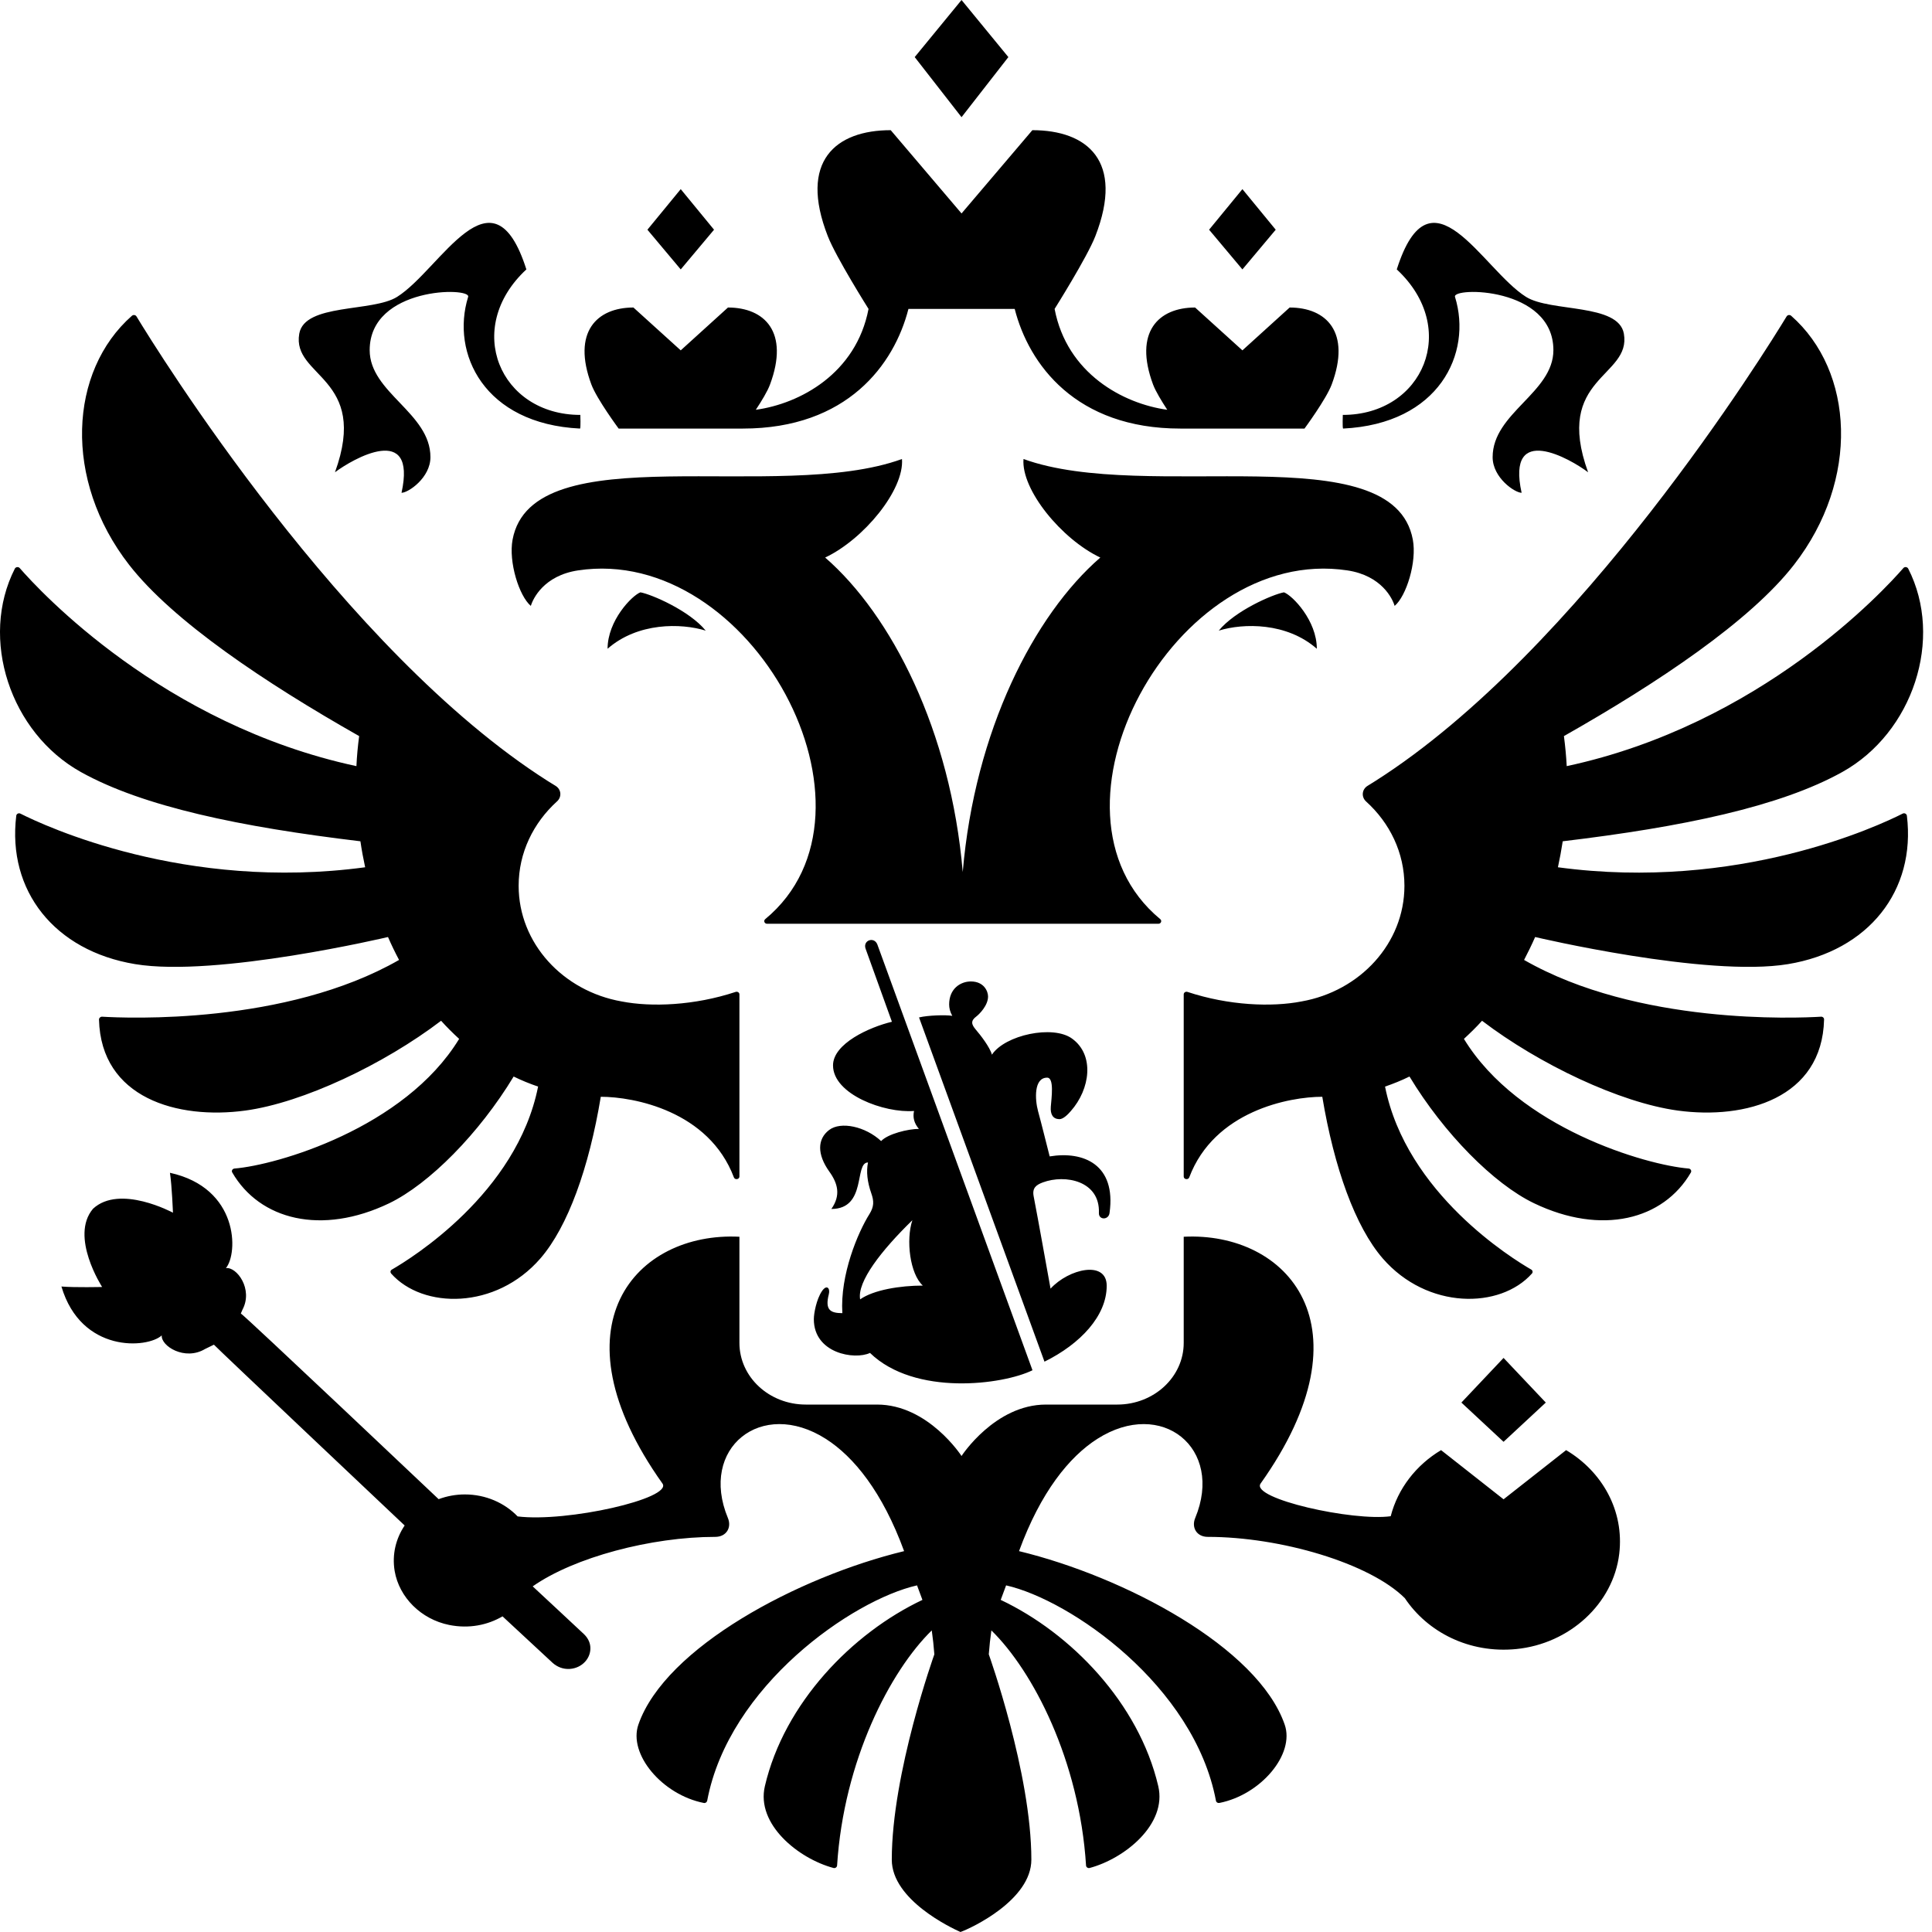
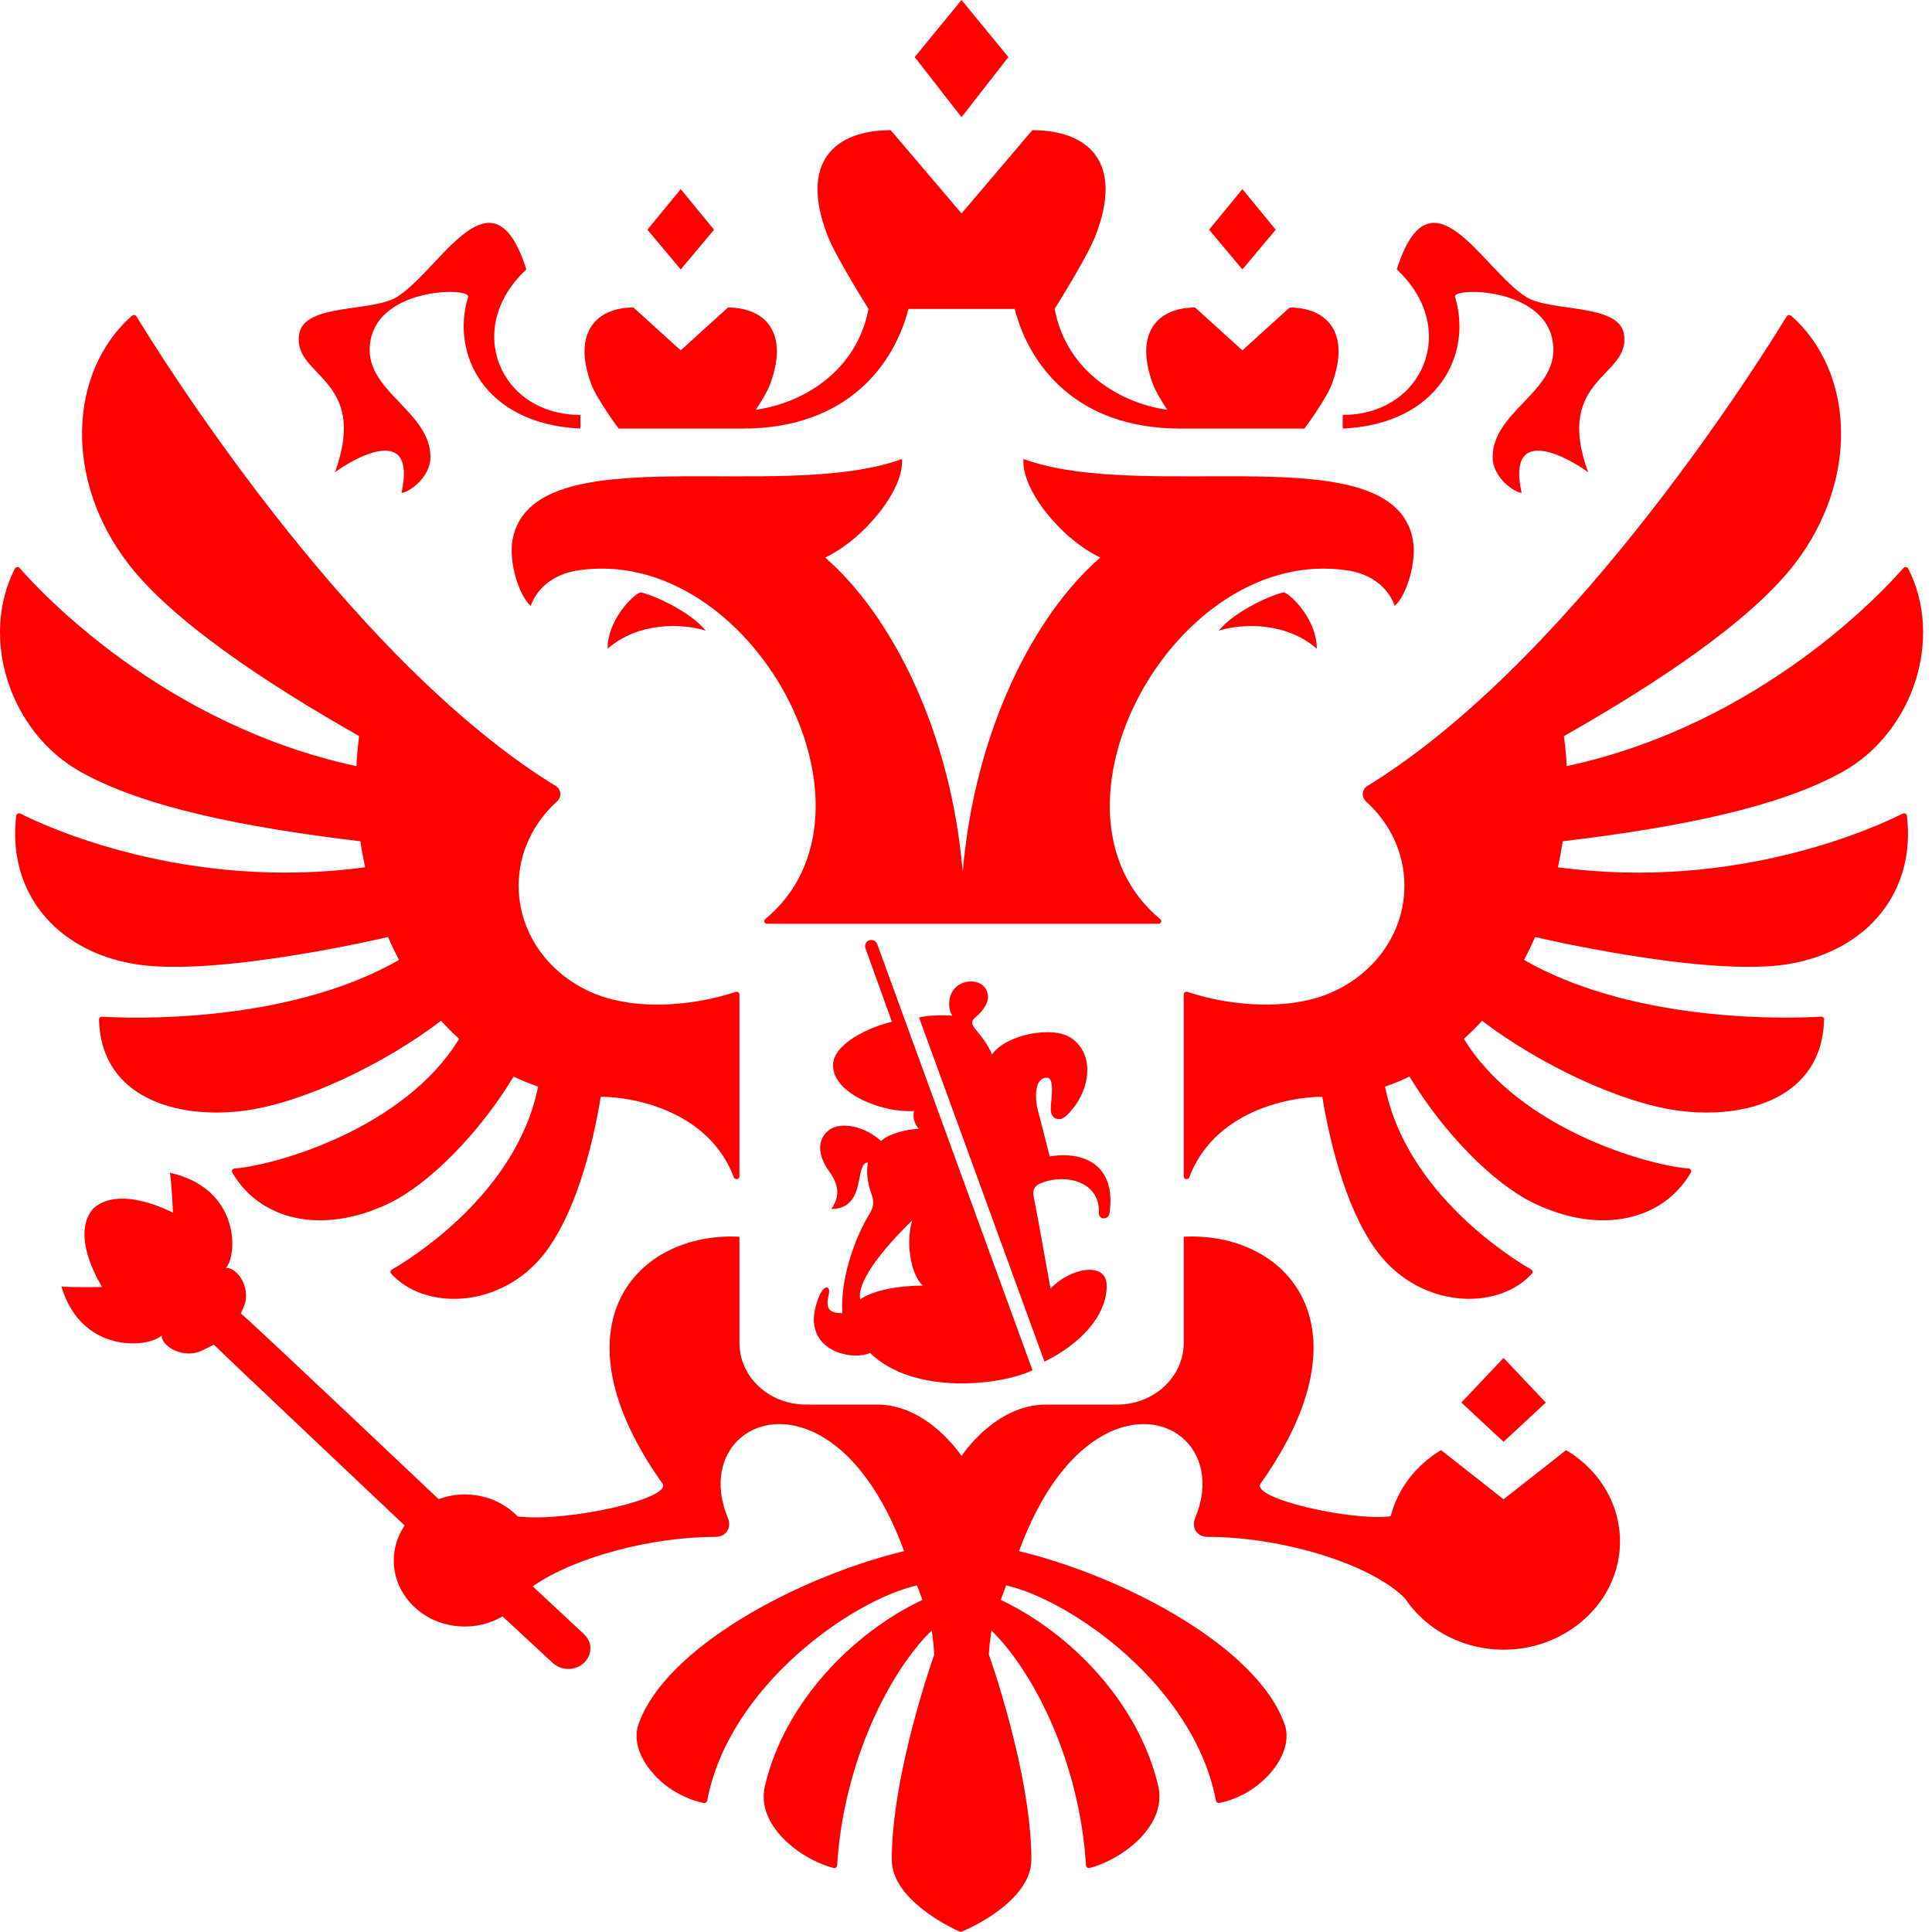
<svg xmlns="http://www.w3.org/2000/svg" width="29px" height="29px" viewBox="0 0 29 29" version="1.1">
  <g id="Page-1" stroke="none" stroke-width="1" fill="none" fill-rule="evenodd">
-     <g id="Герб" transform="translate(-161, -2725)" fill="#000000">
+     <g id="Герб" transform="translate(-161, -2725)" fill="#ff0000">
      <g id="logo_slider" transform="translate(161, 2725)">
        <path d="M19.766,9.738 C19.315,9.342 18.666,9.351 18.294,9.466 C18.538,9.167 19.106,8.921 19.273,8.891 C19.401,8.939 19.766,9.315 19.766,9.738 L19.766,9.738 Z M21.207,8.1 C20.911,6.512 17.221,7.564 15.363,6.89 C15.327,7.352 15.935,8.094 16.516,8.369 C15.522,9.231 14.631,10.968 14.451,13.09 C14.271,10.968 13.379,9.231 12.386,8.369 C12.967,8.094 13.575,7.352 13.539,6.89 C11.681,7.564 7.991,6.512 7.694,8.1 C7.631,8.436 7.793,8.948 7.968,9.095 C7.999,8.988 8.162,8.64 8.676,8.562 C11.276,8.169 13.446,12.176 11.487,13.796 C11.457,13.82 11.474,13.866 11.514,13.866 L17.388,13.866 C17.428,13.866 17.445,13.82 17.415,13.796 C15.456,12.176 17.626,8.169 20.225,8.562 C20.74,8.64 20.903,8.988 20.934,9.095 C21.109,8.948 21.27,8.436 21.207,8.1 L21.207,8.1 Z M21.84,4.456 C21.793,4.306 23.317,4.302 23.317,5.256 C23.317,5.895 22.405,6.198 22.405,6.862 C22.405,7.171 22.738,7.397 22.84,7.397 C22.605,6.332 23.576,6.89 23.838,7.089 C23.317,5.656 24.49,5.665 24.375,5.009 C24.294,4.55 23.275,4.688 22.906,4.456 C22.251,4.044 21.476,2.44 20.966,4.044 C21.918,4.927 21.364,6.228 20.156,6.228 C20.156,6.228 20.149,6.418 20.16,6.433 C21.601,6.363 22.103,5.304 21.84,4.456 L21.84,4.456 Z M5.028,7.089 C5.291,6.89 6.261,6.332 6.027,7.397 C6.129,7.397 6.461,7.171 6.461,6.862 C6.461,6.198 5.549,5.895 5.549,5.256 C5.549,4.302 7.074,4.306 7.027,4.456 C6.764,5.304 7.266,6.363 8.707,6.433 C8.718,6.418 8.711,6.228 8.711,6.228 C7.503,6.228 6.949,4.927 7.901,4.044 C7.39,2.44 6.616,4.044 5.961,4.456 C5.592,4.688 4.572,4.55 4.492,5.009 C4.377,5.665 5.549,5.656 5.028,7.089 L5.028,7.089 Z M9.12,9.738 C9.572,9.342 10.221,9.351 10.593,9.466 C10.35,9.167 9.78,8.921 9.613,8.891 C9.486,8.939 9.12,9.315 9.12,9.738 L9.12,9.738 Z M15.136,0.857 L14.433,-0 L13.73,0.857 L14.433,1.759 L15.136,0.857 L15.136,0.857 Z M19.149,3.448 L18.649,2.839 L18.149,3.448 L18.649,4.044 L19.149,3.448 L19.149,3.448 Z M23.203,21.053 L22.569,20.383 L21.936,21.053 L22.569,21.642 L23.203,21.053 L23.203,21.053 Z M10.718,3.448 L10.218,2.839 L9.718,3.448 L10.218,4.044 L10.718,3.448 L10.718,3.448 Z M9.286,6.433 L11.15,6.433 C12.718,6.433 13.423,5.471 13.636,4.637 L15.231,4.637 C15.444,5.471 16.149,6.433 17.717,6.433 L19.581,6.433 C19.581,6.433 19.907,5.991 19.989,5.772 C20.284,4.983 19.907,4.616 19.358,4.616 L18.649,5.259 L17.939,4.616 C17.39,4.616 17.014,4.983 17.308,5.772 C17.346,5.873 17.436,6.021 17.521,6.151 C16.859,6.06 16.015,5.607 15.83,4.637 C15.83,4.637 16.319,3.86 16.441,3.546 C16.882,2.416 16.319,1.954 15.496,1.954 L14.433,3.204 L13.37,1.954 C12.547,1.954 11.984,2.416 12.426,3.546 C12.548,3.861 13.037,4.637 13.037,4.637 C12.851,5.607 12.007,6.06 11.345,6.151 C11.431,6.021 11.521,5.873 11.558,5.772 C11.852,4.984 11.477,4.616 10.927,4.616 L10.218,5.259 L9.508,4.616 C8.959,4.616 8.583,4.984 8.877,5.772 C8.959,5.991 9.286,6.433 9.286,6.433 L9.286,6.433 Z M28.561,12.212 C28.201,12.395 26.09,13.384 23.385,13.018 C23.413,12.889 23.437,12.759 23.457,12.628 C25.256,12.413 26.719,12.108 27.652,11.589 C28.715,10.998 29.179,9.586 28.643,8.535 C28.629,8.509 28.591,8.504 28.571,8.526 C28.277,8.864 26.429,10.875 23.517,11.5 C23.509,11.349 23.495,11.199 23.475,11.049 C24.89,10.247 26.271,9.323 26.928,8.478 C27.922,7.2 27.831,5.57 26.885,4.739 C26.875,4.731 26.862,4.727 26.849,4.729 C26.837,4.731 26.825,4.738 26.818,4.749 C26.519,5.242 23.718,9.77 20.643,11.724 C20.605,11.748 20.567,11.772 20.529,11.795 C20.441,11.848 20.431,11.963 20.506,12.031 C20.861,12.352 21.081,12.799 21.081,13.296 C21.081,14.159 20.416,14.877 19.536,15.032 C19.09,15.119 18.444,15.094 17.825,14.889 C17.797,14.88 17.768,14.898 17.768,14.926 L17.768,17.66 C17.768,17.704 17.835,17.715 17.851,17.673 C18.227,16.675 19.355,16.463 19.848,16.463 C20.026,17.53 20.343,18.413 20.755,18.889 C21.425,19.661 22.52,19.651 22.995,19.116 C23.003,19.107 23.006,19.096 23.004,19.084 C23.002,19.072 22.995,19.062 22.985,19.057 C22.706,18.896 21.109,17.916 20.79,16.31 C20.916,16.267 21.039,16.217 21.157,16.159 C21.672,17.012 22.422,17.771 23.026,18.061 C24.04,18.548 24.969,18.311 25.381,17.599 C25.395,17.574 25.377,17.543 25.347,17.54 C24.719,17.49 22.794,16.938 21.974,15.594 C22.068,15.507 22.16,15.418 22.246,15.322 C23.103,15.975 24.316,16.552 25.185,16.67 C26.201,16.808 27.352,16.484 27.38,15.303 C27.381,15.279 27.359,15.259 27.334,15.261 C26.973,15.283 24.581,15.387 22.877,14.409 C22.936,14.296 22.992,14.181 23.043,14.065 C23.043,14.065 25.618,14.674 26.838,14.472 C28.05,14.272 28.76,13.368 28.623,12.244 C28.619,12.216 28.587,12.199 28.561,12.212 L28.561,12.212 Z M5.824,14.065 C5.875,14.182 5.93,14.296 5.99,14.409 C4.286,15.386 1.895,15.283 1.533,15.261 C1.507,15.26 1.486,15.28 1.486,15.303 C1.515,16.484 2.666,16.808 3.682,16.67 C4.55,16.552 5.763,15.975 6.621,15.322 C6.707,15.418 6.798,15.508 6.892,15.594 C6.072,16.938 4.147,17.49 3.52,17.54 C3.489,17.543 3.471,17.574 3.486,17.599 C3.898,18.311 4.826,18.548 5.841,18.062 C6.444,17.771 7.194,17.012 7.71,16.159 C7.828,16.217 7.951,16.267 8.077,16.31 C7.757,17.916 6.161,18.896 5.882,19.057 C5.872,19.062 5.864,19.072 5.862,19.084 C5.86,19.096 5.864,19.107 5.871,19.116 C6.346,19.651 7.442,19.662 8.112,18.889 C8.524,18.413 8.841,17.53 9.018,16.463 C9.512,16.463 10.639,16.675 11.016,17.673 C11.032,17.715 11.099,17.704 11.099,17.66 L11.099,14.926 C11.099,14.898 11.07,14.88 11.042,14.889 C10.422,15.094 9.777,15.119 9.331,15.032 C8.451,14.877 7.785,14.159 7.785,13.296 C7.785,12.799 8.006,12.352 8.36,12.03 C8.436,11.963 8.426,11.848 8.338,11.795 C8.299,11.771 8.261,11.748 8.223,11.724 C5.15,9.771 2.35,5.247 2.049,4.75 C2.035,4.726 2.001,4.722 1.98,4.74 C1.036,5.571 0.944,7.2 1.938,8.478 C2.596,9.323 3.977,10.247 5.391,11.049 C5.371,11.199 5.357,11.349 5.35,11.5 C2.44,10.875 0.593,8.868 0.296,8.527 C0.276,8.504 0.237,8.509 0.223,8.535 C-0.312,9.586 0.153,10.998 1.215,11.589 C2.147,12.108 3.61,12.413 5.41,12.628 C5.429,12.759 5.453,12.889 5.481,13.018 C2.78,13.383 0.669,12.396 0.307,12.213 C0.28,12.199 0.247,12.216 0.244,12.245 C0.107,13.369 0.817,14.272 2.029,14.472 C3.249,14.674 5.824,14.065 5.824,14.065 L5.824,14.065 Z M22.569,22.505 L21.631,21.767 C21.257,21.99 20.982,22.344 20.875,22.759 C20.311,22.838 18.772,22.496 18.921,22.27 C20.608,19.898 19.318,18.486 17.768,18.564 L17.768,20.157 C17.768,20.669 17.321,21.083 16.771,21.083 L15.701,21.083 C14.933,21.083 14.433,21.855 14.433,21.855 C14.433,21.855 13.933,21.083 13.165,21.083 L12.095,21.083 C11.545,21.083 11.099,20.669 11.099,20.157 L11.099,18.564 C9.549,18.486 8.258,19.898 9.945,22.27 C10.093,22.494 8.512,22.853 7.77,22.762 C7.575,22.56 7.293,22.432 6.977,22.432 C6.843,22.432 6.71,22.456 6.584,22.503 C6.584,22.503 3.669,19.743 3.615,19.716 L3.639,19.66 C3.805,19.349 3.551,19.011 3.391,19.035 C3.577,18.811 3.586,17.831 2.551,17.604 C2.581,17.801 2.596,18.203 2.596,18.203 C2.596,18.203 1.797,17.771 1.396,18.144 C1.043,18.561 1.533,19.318 1.533,19.318 C1.533,19.318 1.124,19.328 0.922,19.311 C1.219,20.313 2.213,20.242 2.428,20.045 C2.414,20.204 2.773,20.431 3.078,20.249 L3.211,20.184 C3.235,20.216 6.074,22.898 6.074,22.898 C5.944,23.092 5.882,23.329 5.924,23.582 C5.992,23.978 6.321,24.306 6.742,24.391 C7.04,24.451 7.319,24.393 7.543,24.262 L8.295,24.96 C8.362,25.02 8.452,25.058 8.553,25.051 C8.737,25.039 8.875,24.889 8.861,24.719 C8.855,24.642 8.815,24.575 8.761,24.525 C8.749,24.512 7.996,23.812 7.996,23.812 C8.617,23.376 9.775,23.069 10.736,23.069 C10.905,23.069 10.985,22.927 10.926,22.786 C10.491,21.739 11.427,20.981 12.396,21.598 C12.818,21.867 13.247,22.398 13.571,23.283 C11.982,23.668 9.986,24.728 9.583,25.885 C9.427,26.331 9.941,26.94 10.564,27.063 C10.575,27.066 10.587,27.063 10.596,27.057 C10.606,27.051 10.612,27.041 10.615,27.03 C10.94,25.303 12.798,24.016 13.765,23.797 C13.813,23.927 13.797,23.885 13.846,24.015 C12.793,24.513 11.772,25.563 11.481,26.811 C11.347,27.383 11.984,27.898 12.511,28.039 C12.537,28.046 12.563,28.028 12.565,28.002 C12.665,26.424 13.362,25.083 13.986,24.473 C14.003,24.592 14.016,24.712 14.025,24.832 C14.025,24.832 13.386,26.614 13.386,27.914 C13.386,28.519 14.284,28.941 14.417,29 C14.583,28.941 15.481,28.519 15.481,27.914 C15.481,26.614 14.842,24.832 14.842,24.832 C14.851,24.712 14.864,24.592 14.881,24.473 C15.505,25.083 16.202,26.423 16.302,28.002 C16.303,28.027 16.33,28.046 16.356,28.039 C16.883,27.898 17.52,27.383 17.386,26.811 C17.094,25.563 16.074,24.513 15.021,24.015 C15.069,23.885 15.053,23.927 15.102,23.797 C16.069,24.016 17.926,25.303 18.252,27.03 C18.254,27.041 18.261,27.051 18.27,27.057 C18.28,27.063 18.291,27.065 18.303,27.063 C18.926,26.94 19.44,26.331 19.283,25.885 C18.881,24.728 16.885,23.668 15.296,23.283 C15.62,22.398 16.049,21.867 16.471,21.598 C17.439,20.981 18.376,21.739 17.94,22.787 C17.882,22.927 17.961,23.069 18.13,23.069 C19.218,23.069 20.557,23.462 21.087,23.989 C21.426,24.497 22.052,24.822 22.758,24.753 C23.561,24.674 24.215,24.071 24.305,23.326 C24.384,22.673 24.046,22.087 23.508,21.767 L22.569,22.505 L22.569,22.505 Z M15.654,17.748 C15.989,17.624 16.513,17.724 16.495,18.207 C16.49,18.316 16.644,18.316 16.655,18.204 C16.755,17.482 16.267,17.274 15.756,17.358 C15.692,17.11 15.64,16.893 15.581,16.677 C15.534,16.503 15.517,16.176 15.718,16.176 C15.827,16.176 15.783,16.481 15.773,16.612 C15.764,16.727 15.805,16.796 15.899,16.799 C15.957,16.802 16.03,16.728 16.073,16.678 C16.366,16.347 16.433,15.835 16.091,15.589 C15.804,15.381 15.086,15.535 14.889,15.831 C14.859,15.719 14.717,15.536 14.648,15.456 C14.582,15.378 14.565,15.324 14.657,15.256 C14.7,15.223 14.831,15.093 14.831,14.958 C14.831,14.879 14.769,14.732 14.573,14.732 C14.419,14.732 14.247,14.839 14.247,15.077 C14.247,15.13 14.26,15.187 14.294,15.248 C14.197,15.232 13.932,15.239 13.795,15.272 L15.678,20.439 C16.217,20.173 16.612,19.752 16.612,19.3 C16.612,18.914 16.045,19.042 15.769,19.343 C15.68,18.854 15.601,18.403 15.515,17.954 C15.492,17.83 15.555,17.785 15.654,17.748 L15.654,17.748 Z M12.992,14.238 L13.388,15.337 C13.049,15.418 12.504,15.665 12.504,15.992 C12.504,16.427 13.275,16.711 13.72,16.676 C13.698,16.776 13.724,16.864 13.793,16.945 C13.631,16.945 13.326,17.02 13.226,17.128 C12.99,16.908 12.62,16.828 12.445,16.962 C12.268,17.097 12.263,17.326 12.447,17.584 C12.576,17.763 12.624,17.94 12.479,18.147 C13.016,18.147 12.819,17.449 13.029,17.449 C13.001,17.584 13.018,17.741 13.079,17.914 C13.12,18.03 13.12,18.112 13.051,18.223 C12.877,18.5 12.608,19.136 12.644,19.711 C12.468,19.71 12.379,19.667 12.441,19.426 C12.464,19.337 12.409,19.273 12.336,19.383 C12.255,19.505 12.216,19.713 12.216,19.802 C12.216,20.314 12.826,20.417 13.059,20.308 C13.732,20.96 15.055,20.786 15.498,20.568 L13.169,14.176 C13.121,14.055 12.951,14.113 12.992,14.238 L12.992,14.238 Z M12.911,19.504 C12.863,19.24 13.229,18.77 13.695,18.316 C13.596,18.612 13.658,19.122 13.852,19.297 C13.514,19.297 13.113,19.361 12.911,19.504 L12.911,19.504 Z" id="Shape" />
      </g>
    </g>
  </g>
</svg>
